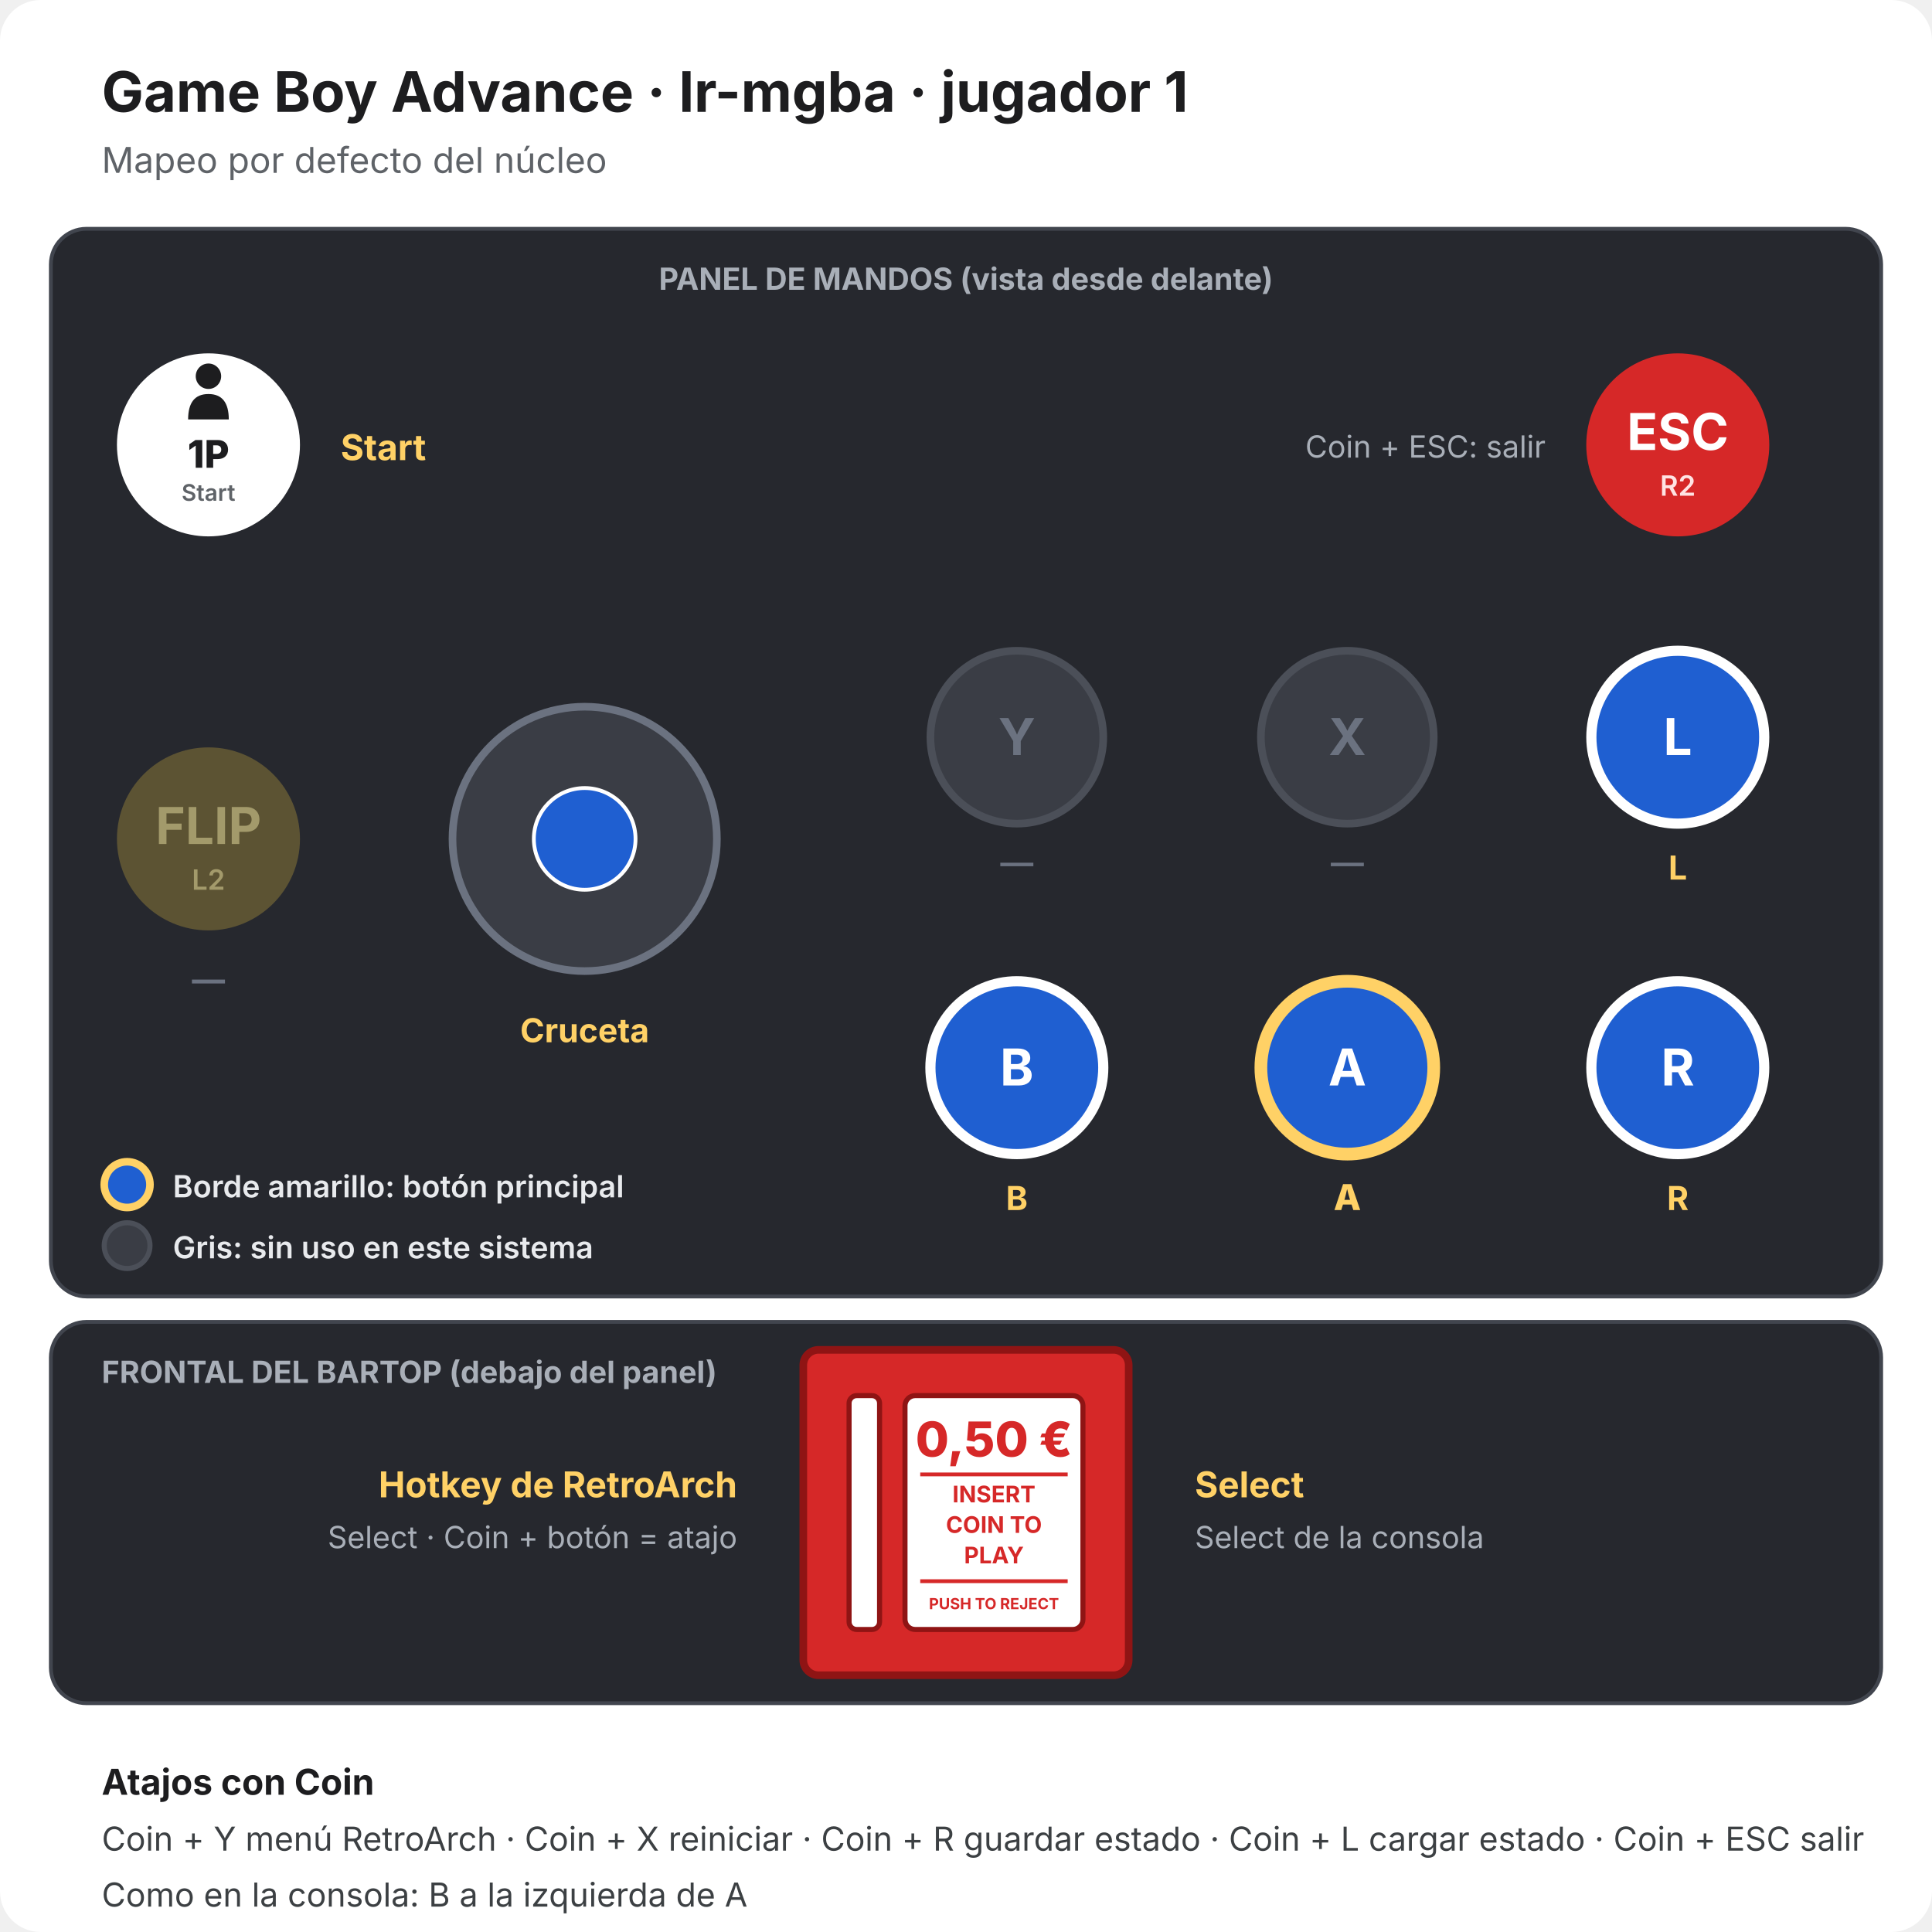
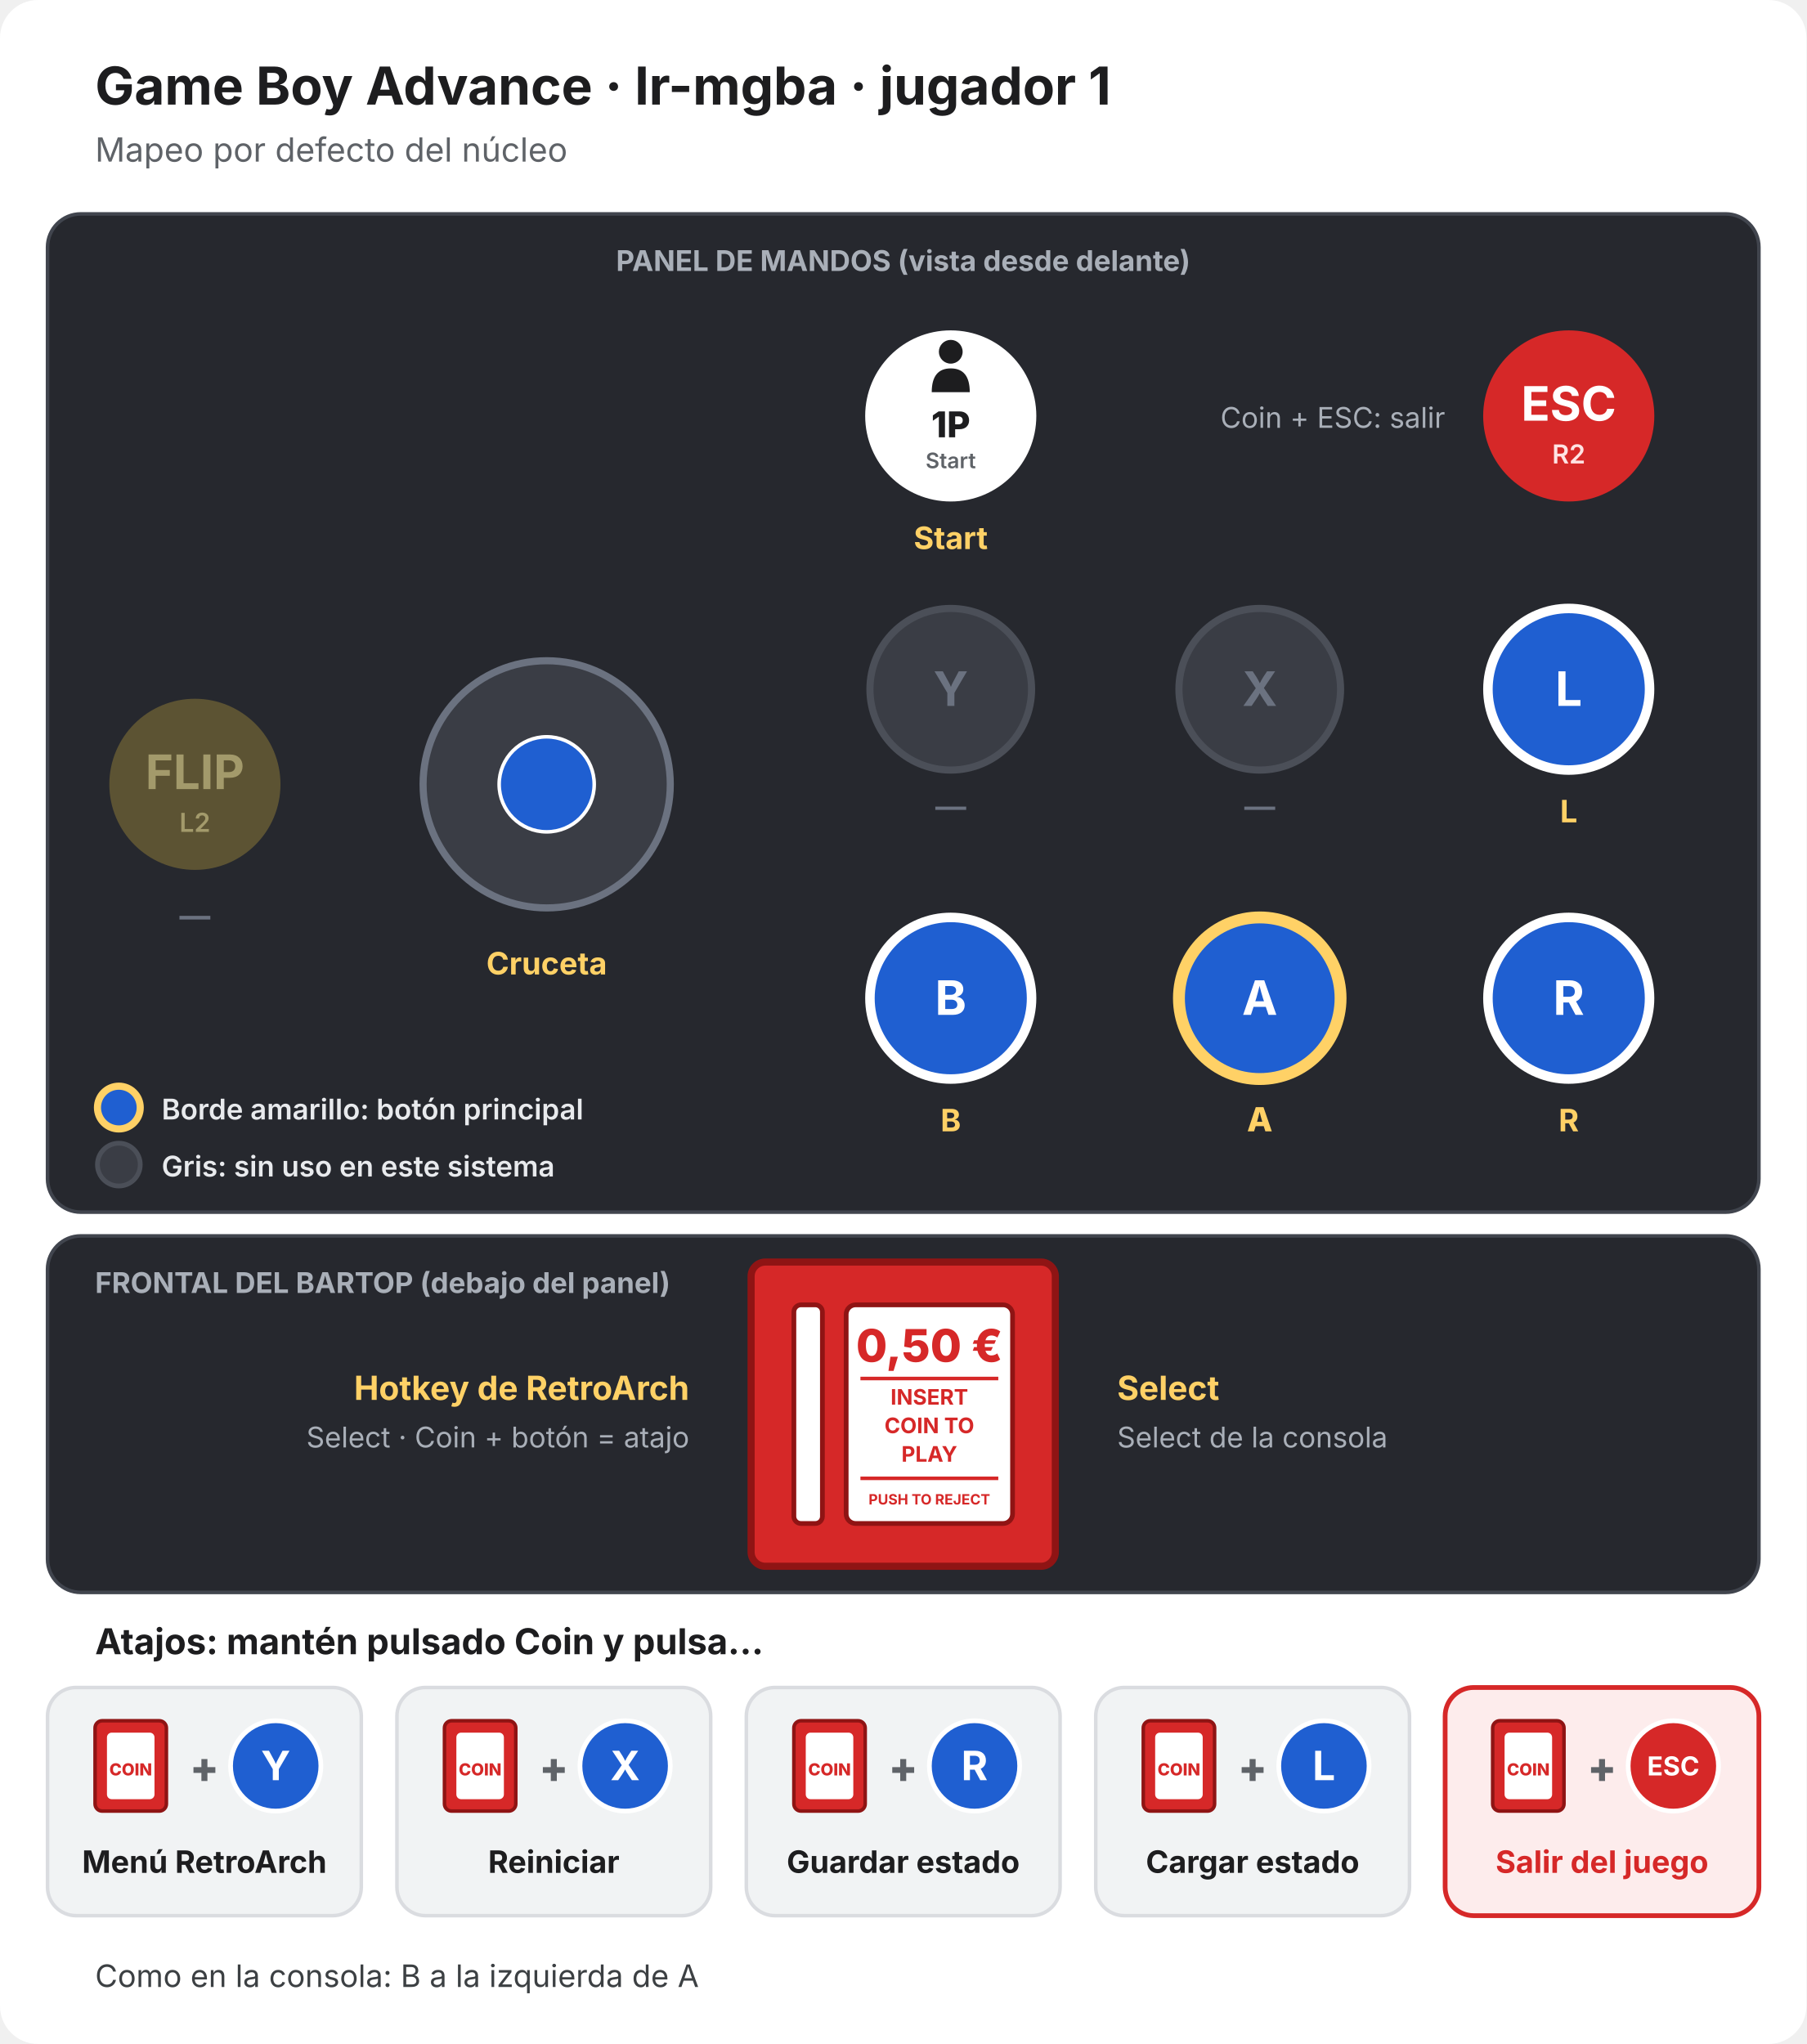
- <svg xmlns="http://www.w3.org/2000/svg" viewBox="0 0 760 760" width="760" height="760" font-family="Inter, Segoe UI, Helvetica, Arial, sans-serif">
-   <rect width="760" height="760" rx="16" fill="#ffffff" />
+ <svg xmlns="http://www.w3.org/2000/svg" viewBox="0 0 760 860" width="760" height="860" font-family="Inter, Segoe UI, Helvetica, Arial, sans-serif">
+   <rect width="760" height="860" rx="16" fill="#ffffff" />
  <text x="40" y="44" font-size="22" font-weight="700" fill="#1d1d1f" text-anchor="start">Game Boy Advance · lr-mgba · jugador 1</text>
  <text x="40" y="68" font-size="14" font-weight="400" fill="#5f6368" text-anchor="start">Mapeo por defecto del núcleo</text>
  <rect x="20" y="90" width="720" height="420" rx="14" fill="#26282e" stroke="#41454e" stroke-width="1.5" />
  <text x="380" y="114" font-size="12" font-weight="700" fill="#a9afb8" text-anchor="middle">PANEL DE MANDOS (vista desde delante)</text>
-   <circle cx="82" cy="175" r="34" fill="#ffffff" stroke="#ffffff" stroke-width="4" />
-   <circle cx="82" cy="148" r="5" fill="#1d1d1f" />
-   <path d="M74,165 Q74,155 82,155 Q90,155 90,165 Z" fill="#1d1d1f" />
-   <text x="82" y="184" font-size="15" font-weight="800" fill="#1d1d1f" text-anchor="middle">1P</text>
-   <text x="82" y="197" font-size="9" font-weight="600" fill="#5f6368" text-anchor="middle">Start</text>
-   <text x="134" y="181" font-size="14" font-weight="700" fill="#ffd166" text-anchor="start">Start</text>
+   <circle cx="400" cy="175" r="34" fill="#ffffff" stroke="#ffffff" stroke-width="4" />
+   <circle cx="400" cy="148" r="5" fill="#1d1d1f" />
+   <path d="M392,165 Q392,155 400,155 Q408,155 408,165 Z" fill="#1d1d1f" />
+   <text x="400" y="184" font-size="15" font-weight="800" fill="#1d1d1f" text-anchor="middle">1P</text>
+   <text x="400" y="197" font-size="9" font-weight="600" fill="#5f6368" text-anchor="middle">Start</text>
+   <text x="400" y="231" font-size="13" font-weight="700" fill="#ffd166" text-anchor="middle">Start</text>
  <circle cx="660" cy="175" r="34" fill="#d62828" stroke="#d62828" stroke-width="4" />
  <text x="660" y="177" font-size="20" font-weight="700" fill="#ffffff" text-anchor="middle">ESC</text>
  <text x="660" y="195" font-size="11" font-weight="600" fill="#ffe3e3" text-anchor="middle">R2</text>
  <text x="608" y="180" font-size="12" font-weight="400" fill="#a9afb8" text-anchor="end">Coin + ESC: salir</text>
  <circle cx="82" cy="330" r="34" fill="#5c5333" stroke="#5c5333" stroke-width="4" />
  <text x="82" y="332" font-size="20" font-weight="700" fill="#a39a6b" text-anchor="middle">FLIP</text>
  <text x="82" y="350" font-size="11" font-weight="600" fill="#a39a6b" text-anchor="middle">L2</text>
  <text x="82" y="390" font-size="13" font-weight="700" fill="#6b7280" text-anchor="middle">—</text>
  <circle cx="50" cy="466" r="9" fill="#1f5fd1" stroke="#ffd166" stroke-width="3" />
  <text x="68" y="471" font-size="12" font-weight="600" fill="#e8eaed" text-anchor="start">Borde amarillo: botón principal</text>
  <circle cx="50" cy="490" r="9" fill="#3a3d45" stroke="#4b4f58" stroke-width="2" />
  <text x="68" y="495" font-size="12" font-weight="600" fill="#e8eaed" text-anchor="start">Gris: sin uso en este sistema</text>
  <circle cx="230" cy="330" r="52" fill="#3a3d45" stroke="#6b7280" stroke-width="3" />
  <circle cx="230" cy="330" r="20" fill="#1f5fd1" stroke="#ffffff" stroke-width="1.5" />
  <text x="230" y="410" font-size="13" font-weight="700" fill="#ffd166" text-anchor="middle">Cruceta</text>
  <circle cx="400" cy="290" r="34" fill="#3a3d45" stroke="#4b4f58" stroke-width="3" />
  <text x="400" y="297" font-size="20" font-weight="700" fill="#6b7280" text-anchor="middle">Y</text>
  <text x="400" y="344" font-size="13" font-weight="600" fill="#6b7280" text-anchor="middle">—</text>
  <circle cx="530" cy="290" r="34" fill="#3a3d45" stroke="#4b4f58" stroke-width="3" />
  <text x="530" y="297" font-size="20" font-weight="700" fill="#6b7280" text-anchor="middle">X</text>
  <text x="530" y="344" font-size="13" font-weight="600" fill="#6b7280" text-anchor="middle">—</text>
  <circle cx="660" cy="290" r="34" fill="#1f5fd1" stroke="#ffffff" stroke-width="4" />
  <text x="660" y="297" font-size="20" font-weight="700" fill="#ffffff" text-anchor="middle">L</text>
  <text x="660" y="346" font-size="13" font-weight="700" fill="#ffd166" text-anchor="middle">L</text>
  <circle cx="400" cy="420" r="34" fill="#1f5fd1" stroke="#ffffff" stroke-width="4" />
  <text x="400" y="427" font-size="20" font-weight="700" fill="#ffffff" text-anchor="middle">B</text>
  <text x="400" y="476" font-size="13" font-weight="700" fill="#ffd166" text-anchor="middle">B</text>
  <circle cx="530" cy="420" r="34" fill="#1f5fd1" stroke="#ffd166" stroke-width="5" />
  <text x="530" y="427" font-size="20" font-weight="700" fill="#ffffff" text-anchor="middle">A</text>
  <text x="530" y="476" font-size="14" font-weight="800" fill="#ffd166" text-anchor="middle">A</text>
  <circle cx="660" cy="420" r="34" fill="#1f5fd1" stroke="#ffffff" stroke-width="4" />
  <text x="660" y="427" font-size="20" font-weight="700" fill="#ffffff" text-anchor="middle">R</text>
  <text x="660" y="476" font-size="13" font-weight="700" fill="#ffd166" text-anchor="middle">R</text>
  <rect x="20" y="520" width="720" height="150" rx="14" fill="#26282e" stroke="#41454e" stroke-width="1.5" />
  <text x="40" y="544" font-size="12" font-weight="700" fill="#a9afb8" text-anchor="start">FRONTAL DEL BARTOP (debajo del panel)</text>
  <rect x="316" y="531" width="128" height="128" rx="6" fill="#d62828" stroke="#8f1414" stroke-width="3" />
  <rect x="334" y="549" width="12" height="92" rx="3" fill="#ffffff" stroke="#8f1414" stroke-width="2" />
  <rect x="356" y="549" width="70" height="92" rx="4" fill="#ffffff" stroke="#8f1414" stroke-width="2" />
  <text x="391" y="573" font-size="19" font-weight="800" fill="#d62828" text-anchor="middle">0,50 €</text>
  <line x1="362" y1="580" x2="420" y2="580" stroke="#d62828" stroke-width="1.5" />
  <text x="391" y="591" font-size="9" font-weight="700" fill="#d62828" text-anchor="middle">INSERT</text>
  <text x="391" y="603" font-size="9" font-weight="700" fill="#d62828" text-anchor="middle">COIN TO</text>
  <text x="391" y="615" font-size="9" font-weight="700" fill="#d62828" text-anchor="middle">PLAY</text>
  <line x1="362" y1="622" x2="420" y2="622" stroke="#d62828" stroke-width="1.5" />
  <text x="391" y="633" font-size="6" font-weight="700" fill="#d62828" text-anchor="middle">PUSH TO REJECT</text>
  <text x="290" y="589" font-size="14" font-weight="700" fill="#ffd166" text-anchor="end">Hotkey de RetroArch</text>
  <text x="290" y="609" font-size="12" font-weight="400" fill="#a9afb8" text-anchor="end">Select · Coin + botón = atajo</text>
  <text x="470" y="589" font-size="14" font-weight="700" fill="#ffd166" text-anchor="start">Select</text>
  <text x="470" y="609" font-size="12" font-weight="400" fill="#a9afb8" text-anchor="start">Select de la consola</text>
-   <text x="40" y="706" font-size="14" font-weight="700" fill="#1d1d1f" text-anchor="start">Atajos con Coin</text>
-   <text x="40" y="728" font-size="13" font-weight="400" fill="#3c4043" text-anchor="start">Coin + Y menú RetroArch · Coin + X reiniciar · Coin + R guardar estado · Coin + L cargar estado · Coin + ESC salir</text>
-   <text x="40" y="750" font-size="13" font-weight="400" fill="#3c4043" text-anchor="start">Como en la consola: B a la izquierda de A</text>
+   <text x="40" y="696" font-size="15" font-weight="700" fill="#1d1d1f" text-anchor="start">Atajos: mantén pulsado Coin y pulsa…</text>
+   <rect x="20" y="710" width="132" height="96" rx="12" fill="#f1f3f4" stroke="#dadce0" stroke-width="1.5" />
+   <rect x="40.0" y="724" width="30" height="38" rx="3" fill="#d62828" stroke="#8f1414" stroke-width="1.5" />
+   <rect x="45.0" y="729" width="20" height="28" rx="2" fill="#ffffff" />
+   <text x="55.0" y="747" font-size="7" font-weight="800" fill="#d62828" text-anchor="middle">COIN</text>
+   <text x="86.0" y="750" font-size="18" font-weight="800" fill="#5f6368" text-anchor="middle">+</text>
+   <circle cx="116.0" cy="743" r="19" fill="#1f5fd1" stroke="#ffffff" stroke-width="2" />
+   <text x="116.0" y="749" font-size="17" font-weight="700" fill="#ffffff" text-anchor="middle">Y</text>
+   <text x="86.0" y="788" font-size="13" font-weight="700" fill="#1d1d1f" text-anchor="middle">Menú RetroArch</text>
+   <rect x="167" y="710" width="132" height="96" rx="12" fill="#f1f3f4" stroke="#dadce0" stroke-width="1.5" />
+   <rect x="187.0" y="724" width="30" height="38" rx="3" fill="#d62828" stroke="#8f1414" stroke-width="1.5" />
+   <rect x="192.0" y="729" width="20" height="28" rx="2" fill="#ffffff" />
+   <text x="202.0" y="747" font-size="7" font-weight="800" fill="#d62828" text-anchor="middle">COIN</text>
+   <text x="233.0" y="750" font-size="18" font-weight="800" fill="#5f6368" text-anchor="middle">+</text>
+   <circle cx="263.0" cy="743" r="19" fill="#1f5fd1" stroke="#ffffff" stroke-width="2" />
+   <text x="263.0" y="749" font-size="17" font-weight="700" fill="#ffffff" text-anchor="middle">X</text>
+   <text x="233.0" y="788" font-size="13" font-weight="700" fill="#1d1d1f" text-anchor="middle">Reiniciar</text>
+   <rect x="314" y="710" width="132" height="96" rx="12" fill="#f1f3f4" stroke="#dadce0" stroke-width="1.5" />
+   <rect x="334.0" y="724" width="30" height="38" rx="3" fill="#d62828" stroke="#8f1414" stroke-width="1.5" />
+   <rect x="339.0" y="729" width="20" height="28" rx="2" fill="#ffffff" />
+   <text x="349.0" y="747" font-size="7" font-weight="800" fill="#d62828" text-anchor="middle">COIN</text>
+   <text x="380.0" y="750" font-size="18" font-weight="800" fill="#5f6368" text-anchor="middle">+</text>
+   <circle cx="410.0" cy="743" r="19" fill="#1f5fd1" stroke="#ffffff" stroke-width="2" />
+   <text x="410.0" y="749" font-size="17" font-weight="700" fill="#ffffff" text-anchor="middle">R</text>
+   <text x="380.0" y="788" font-size="13" font-weight="700" fill="#1d1d1f" text-anchor="middle">Guardar estado</text>
+   <rect x="461" y="710" width="132" height="96" rx="12" fill="#f1f3f4" stroke="#dadce0" stroke-width="1.5" />
+   <rect x="481.0" y="724" width="30" height="38" rx="3" fill="#d62828" stroke="#8f1414" stroke-width="1.5" />
+   <rect x="486.0" y="729" width="20" height="28" rx="2" fill="#ffffff" />
+   <text x="496.0" y="747" font-size="7" font-weight="800" fill="#d62828" text-anchor="middle">COIN</text>
+   <text x="527.0" y="750" font-size="18" font-weight="800" fill="#5f6368" text-anchor="middle">+</text>
+   <circle cx="557.0" cy="743" r="19" fill="#1f5fd1" stroke="#ffffff" stroke-width="2" />
+   <text x="557.0" y="749" font-size="17" font-weight="700" fill="#ffffff" text-anchor="middle">L</text>
+   <text x="527.0" y="788" font-size="13" font-weight="700" fill="#1d1d1f" text-anchor="middle">Cargar estado</text>
+   <rect x="608" y="710" width="132" height="96" rx="12" fill="#fdecec" stroke="#d62828" stroke-width="2" />
+   <rect x="628.0" y="724" width="30" height="38" rx="3" fill="#d62828" stroke="#8f1414" stroke-width="1.5" />
+   <rect x="633.0" y="729" width="20" height="28" rx="2" fill="#ffffff" />
+   <text x="643.0" y="747" font-size="7" font-weight="800" fill="#d62828" text-anchor="middle">COIN</text>
+   <text x="674.0" y="750" font-size="18" font-weight="800" fill="#5f6368" text-anchor="middle">+</text>
+   <circle cx="704.0" cy="743" r="19" fill="#d62828" stroke="#ffffff" stroke-width="2" />
+   <text x="704.0" y="747" font-size="11" font-weight="700" fill="#ffffff" text-anchor="middle">ESC</text>
+   <text x="674.0" y="788" font-size="13" font-weight="700" fill="#d62828" text-anchor="middle">Salir del juego</text>
+   <text x="40" y="836" font-size="13" font-weight="400" fill="#3c4043" text-anchor="start">Como en la consola: B a la izquierda de A</text>
</svg>
